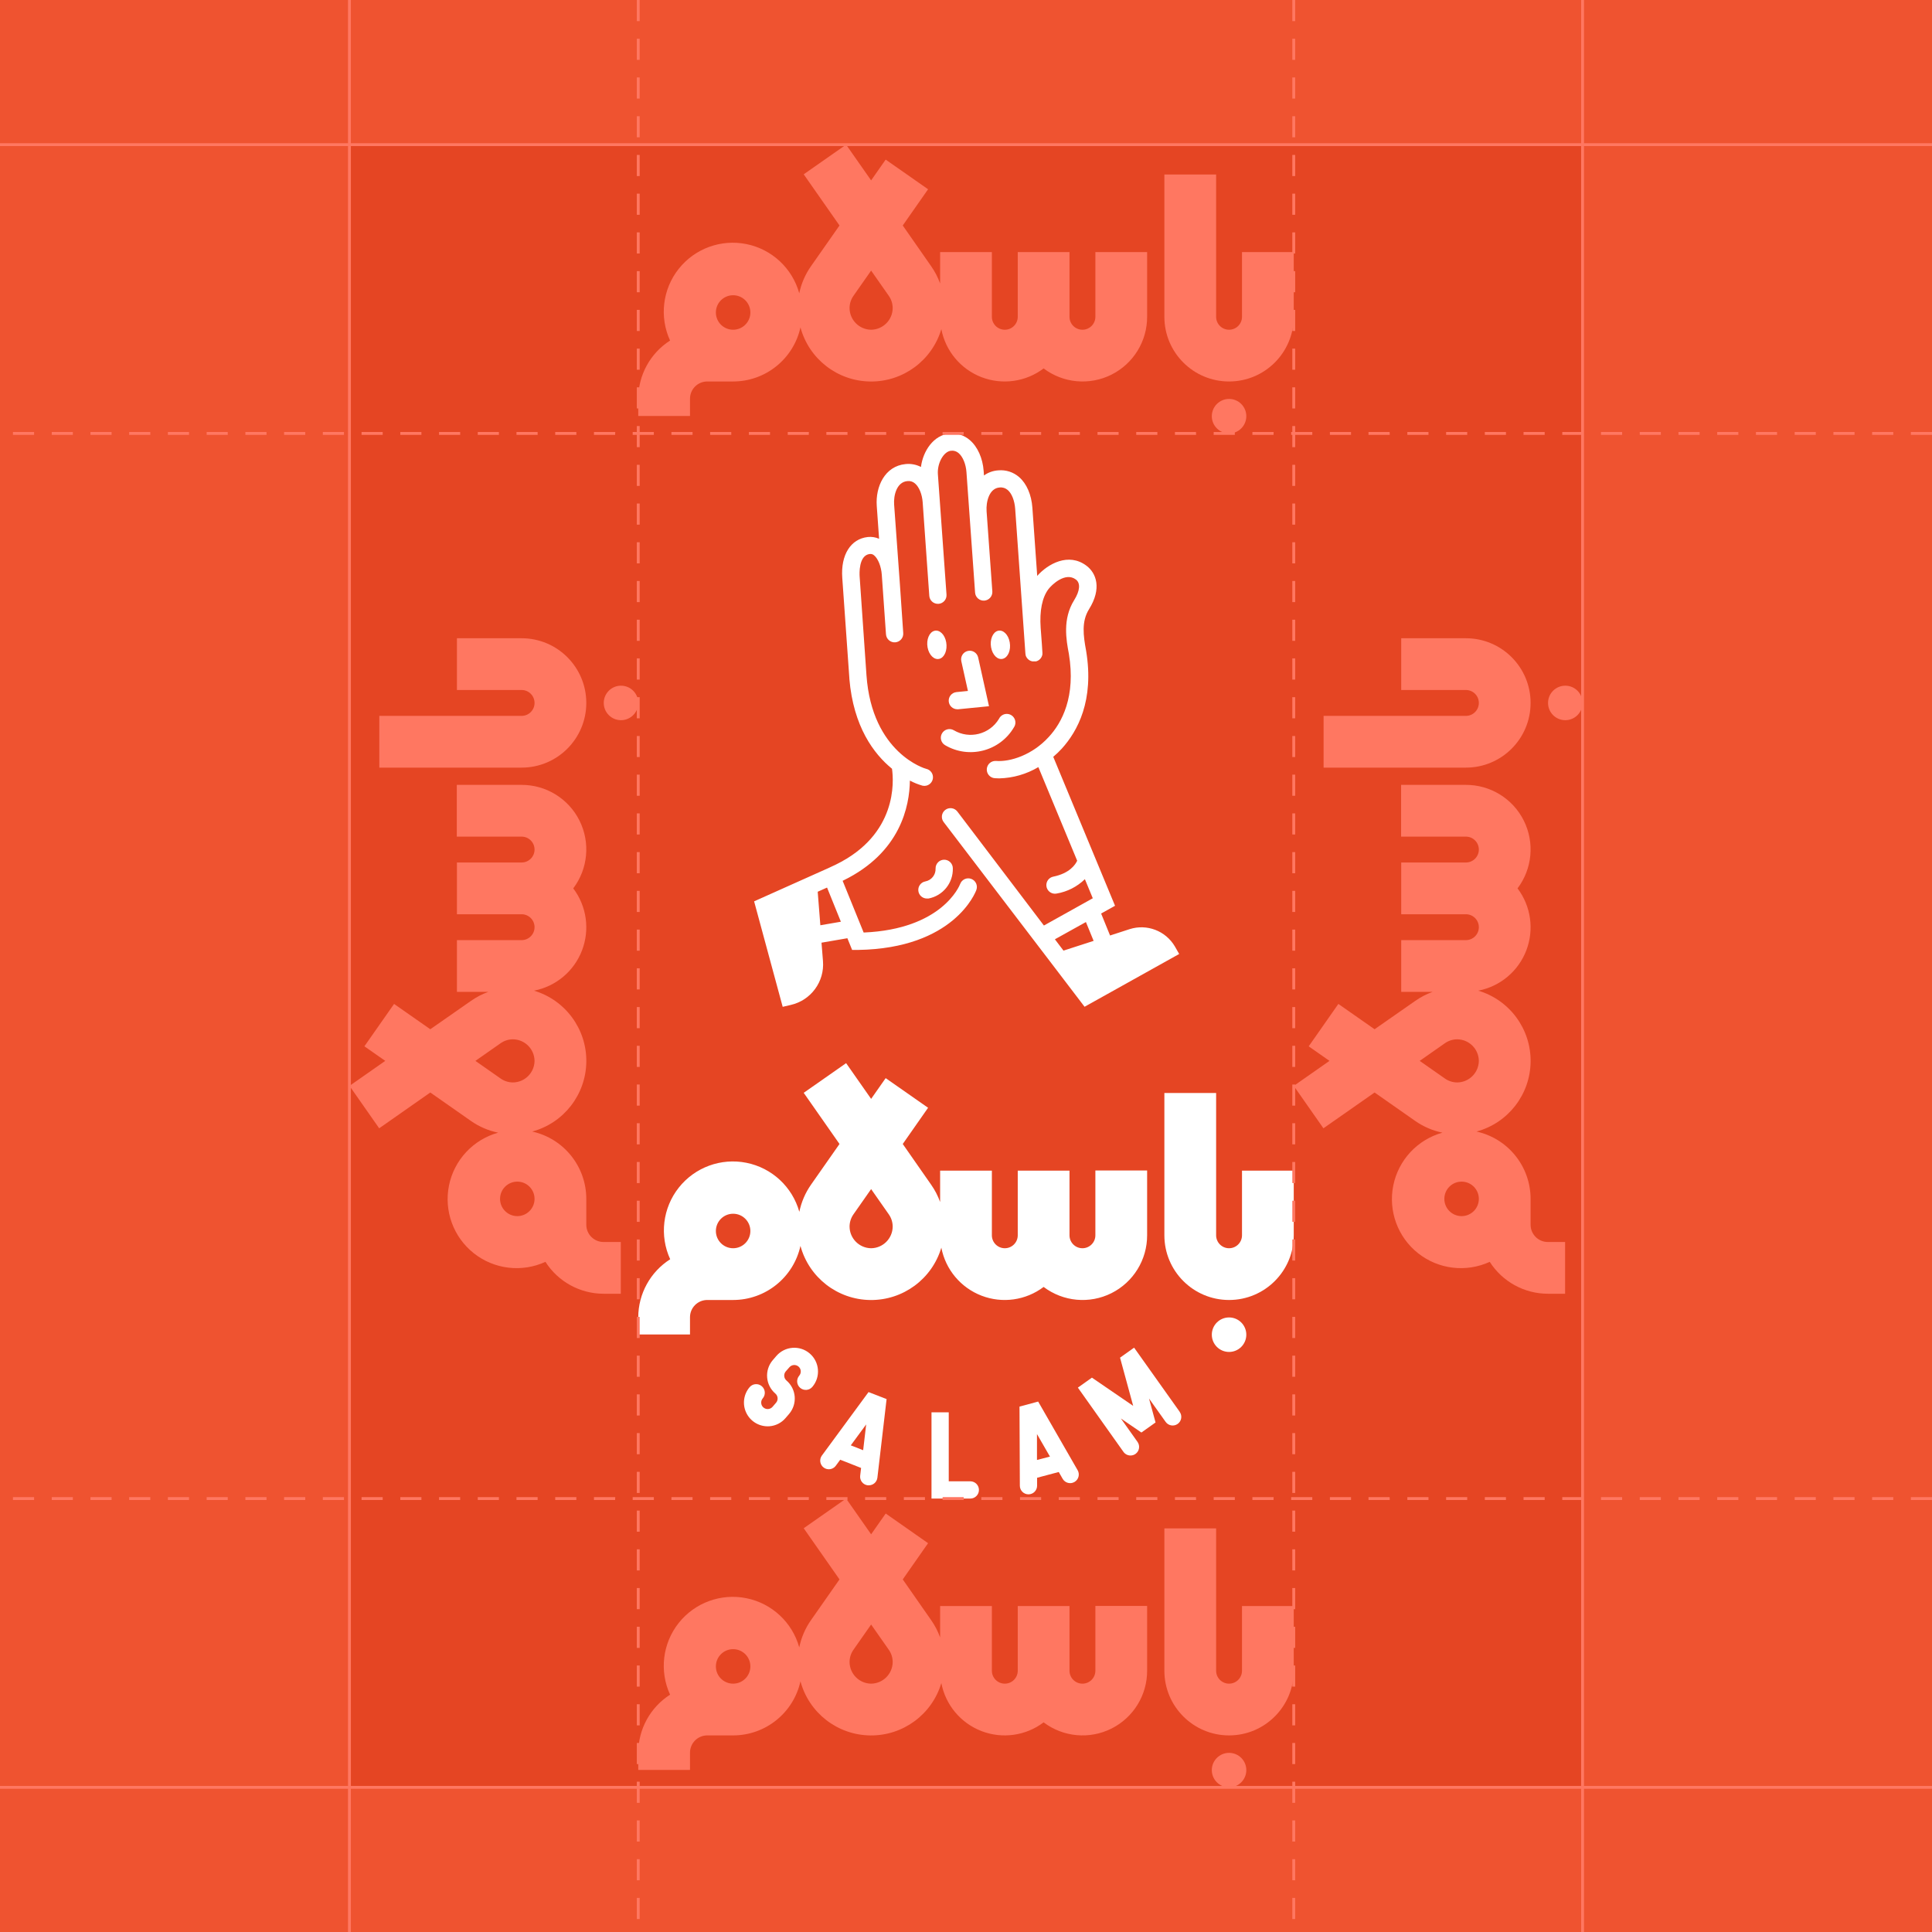
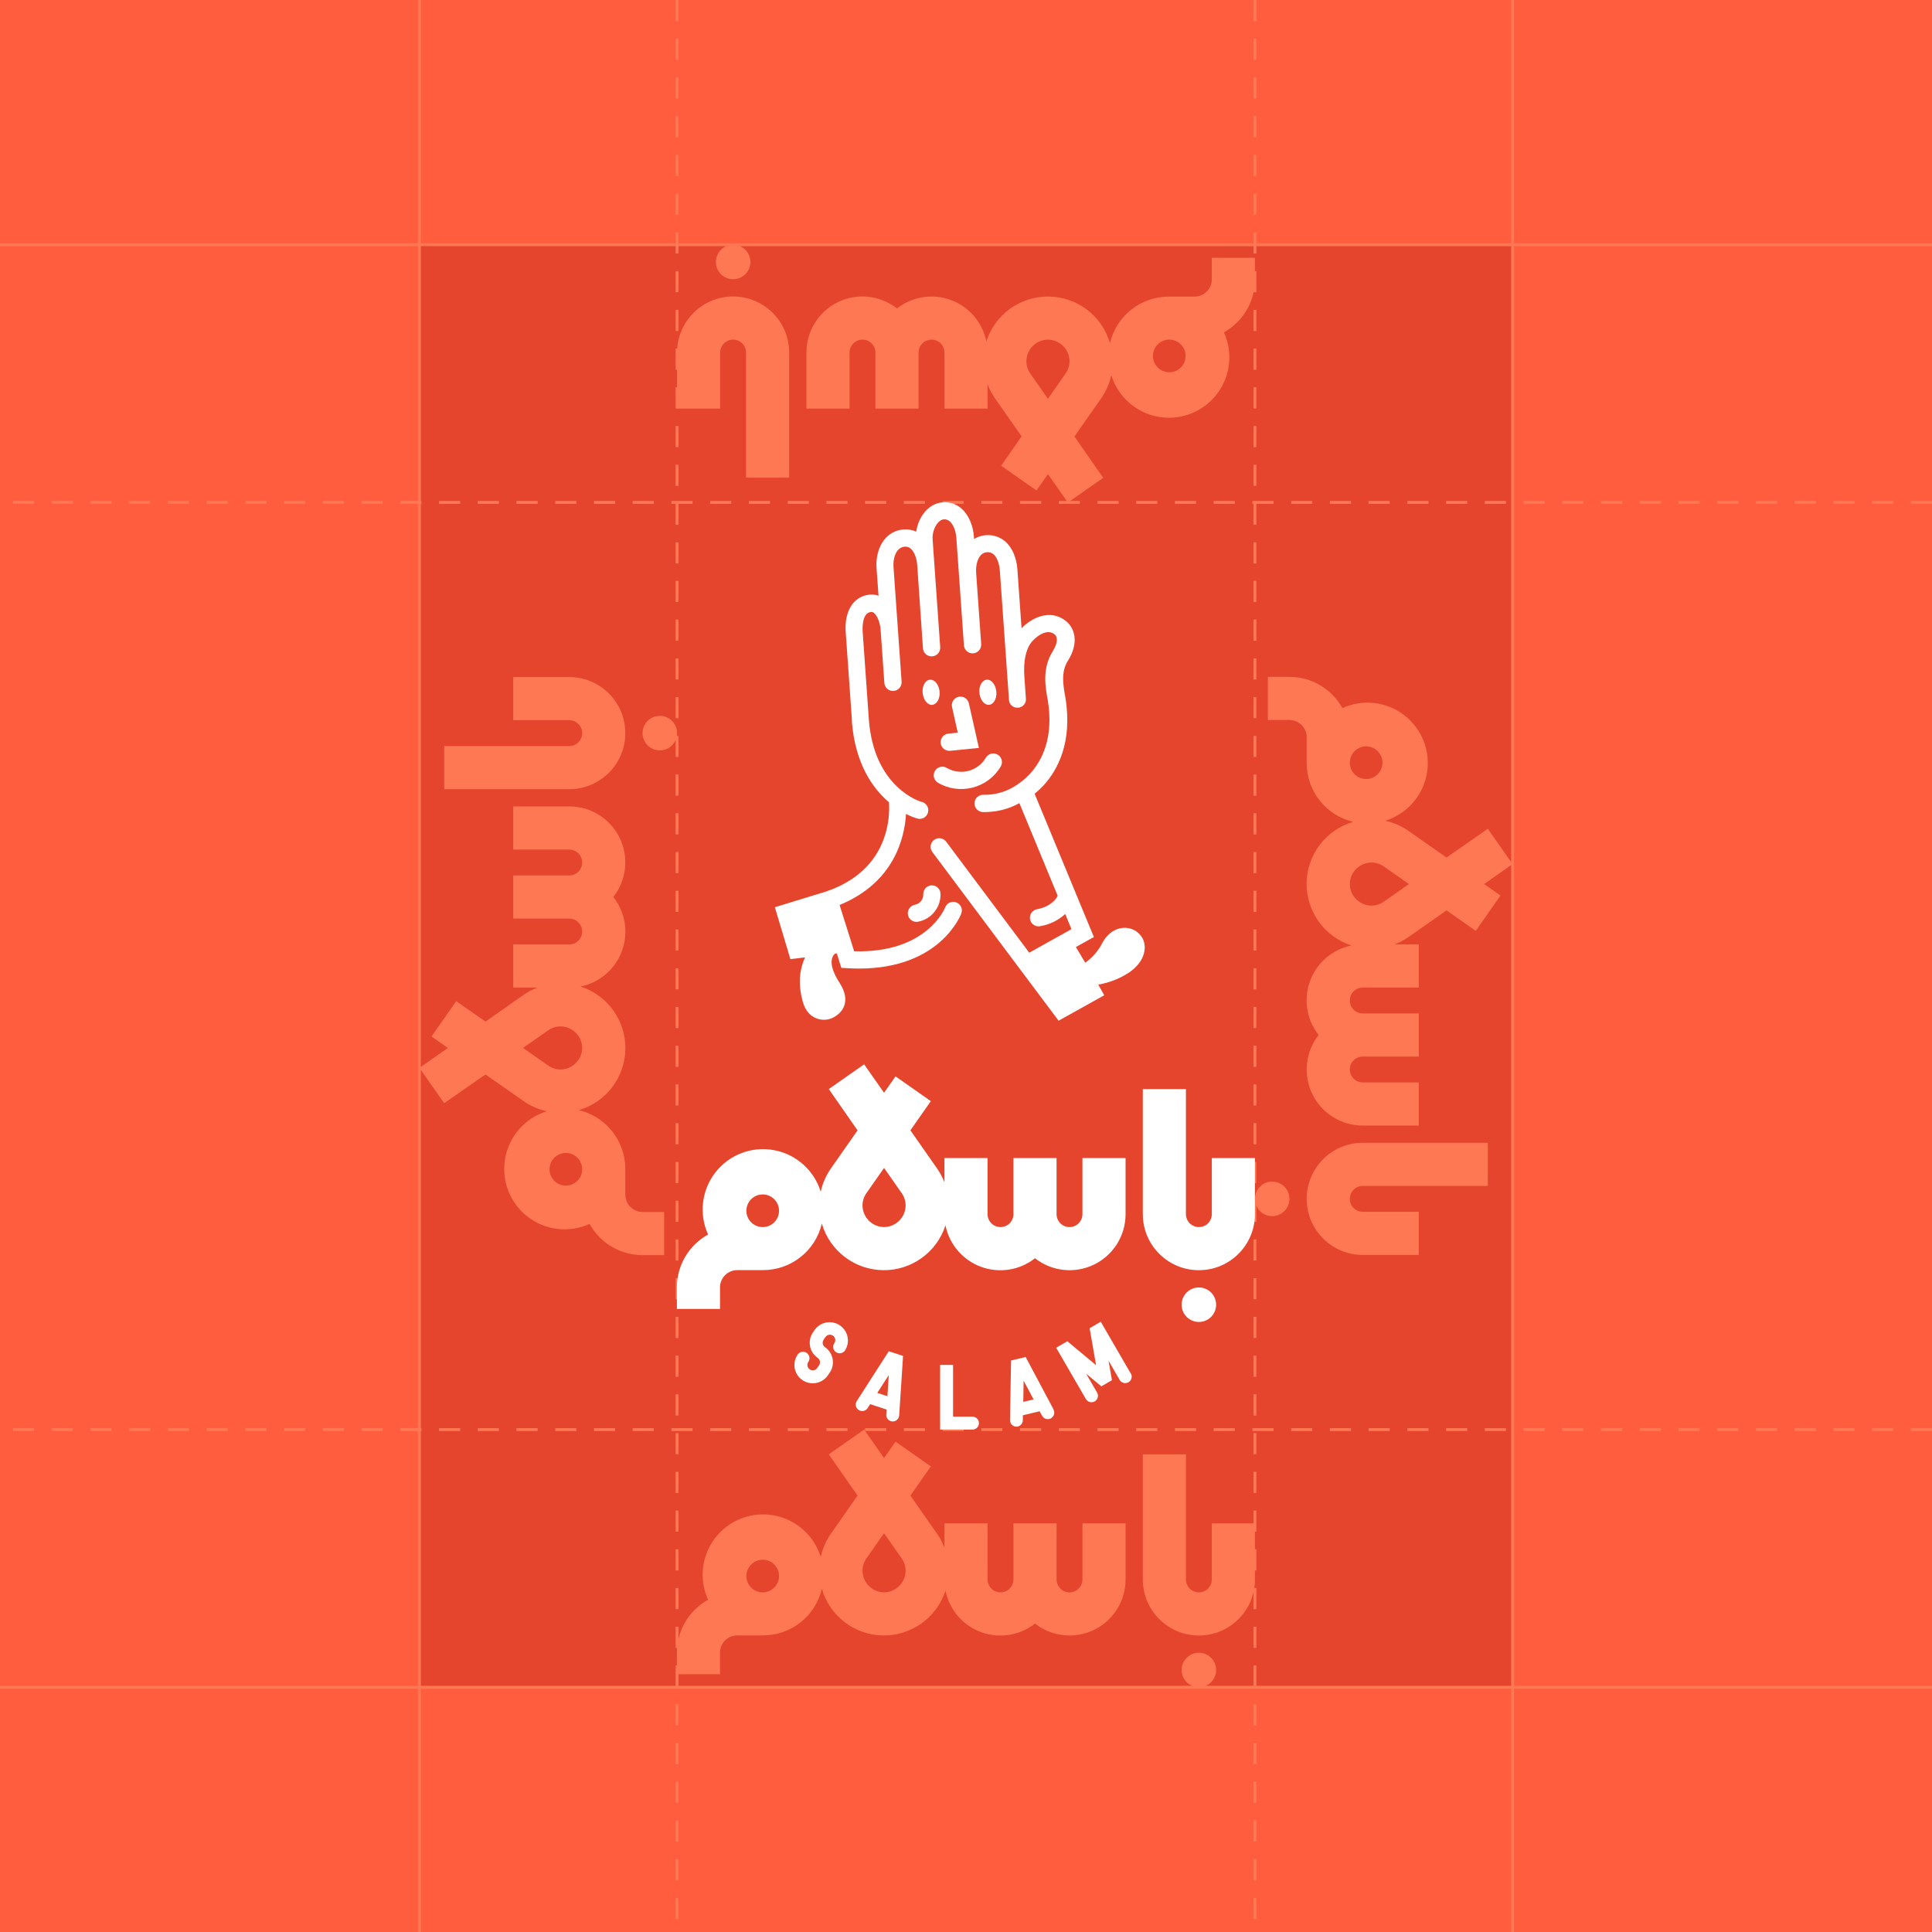
<svg xmlns="http://www.w3.org/2000/svg" viewBox="0 0 672 672">
  <defs>
-     <style>.cls-1{fill:#ef5330;}.cls-2{fill:#e54523;}.cls-3{fill:#fff;}.cls-4{fill:#ff7761;}</style>
+     <style>.cls-1{fill:#ff5d3e;}.cls-2{fill:#e6452d;}.cls-3{fill:#ff7854;}.cls-4{fill:#fff;}.cls-5{fill:none;}</style>
  </defs>
  <g id="Layer_3" data-name="Layer 3">
    <rect class="cls-1" width="672" height="672" />
  </g>
  <g id="Layer_1" data-name="Layer 1">
-     <rect class="cls-2" x="121.55" y="50.31" width="428.9" height="571.38" />
-     <path class="cls-3" d="M321.86,306.58a3,3,0,0,0,.53,5.95,3.31,3.31,0,0,0,.55,0,10.41,10.41,0,0,0,8.48-10.5,3,3,0,0,0-3.05-3,3,3,0,0,0-2.95,3.05A4.38,4.38,0,0,1,321.86,306.58Z" />
-     <path class="cls-3" d="M325,219.42c-1.79.49-2.85,3.06-2.37,5.74s2.32,4.47,4.11,4,2.85-3,2.38-5.73S326.8,218.94,325,219.42Z" />
-     <path class="cls-3" d="M330,244a3,3,0,0,0,3,2.7h.3L344,245.64l-3.77-16.95a3,3,0,1,0-5.86,1.3l2.3,10.34-4.07.41A3,3,0,0,0,330,244Z" />
-     <path class="cls-3" d="M327.66,255.08a3,3,0,0,0,1.06,4.11,17.49,17.49,0,0,0,23.95-6.2,3,3,0,1,0-5.18-3A11.5,11.5,0,0,1,331.76,254,3,3,0,0,0,327.66,255.08Z" />
-     <path class="cls-3" d="M408.64,329.18a13.49,13.49,0,0,0-15.72-6l-6.81,2.21L383,317.75l4.84-2.7-21.49-51.81a31.45,31.45,0,0,0,3-2.88c5.43-6,11.31-16.67,8.43-34-1-5.39-1.63-10.19,1-14.44,4.54-7.26,2.53-12.58-.87-15.14-6.26-4.72-13.46-.62-17.14,3.53l-1.68-23.71c-.32-4.51-2-8.4-4.63-10.67a9.69,9.69,0,0,0-7.21-2.33,9.57,9.57,0,0,0-5,1.78l-.11-1.56c-.31-4.43-2.12-8.46-4.83-10.76a9.37,9.37,0,0,0-7.07-2.24c-5.49.51-9.19,6-9.91,11.6a9.52,9.52,0,0,0-5.37-1c-7.19.69-10.48,7.84-10,14.55l.81,11.43a7.68,7.68,0,0,0-3.94-.61c-5.95.66-9.43,6.22-8.87,14.16l2.42,34.24h0l.05.68a1.38,1.38,0,0,0,0,.2c1.4,16.7,8.49,26.14,14.83,31.32.64,4.45,1.84,22.89-19.52,33.33l-2.77,1.3-4.14,1.85h0l-21.53,9.64,9.94,36.69,2.82-.66a14.44,14.44,0,0,0,11.19-15.29l-.51-6.36,9-1.55,1.65,4.07,2.05,0c33.34-.52,40.86-20,41.16-20.86a3,3,0,0,0-5.63-2.08c-.25.66-6.35,15.74-33.57,16.89l-7.31-18,.28-.13c19.86-9.71,23-25.86,23.11-34.72a23,23,0,0,0,4.39,1.77,2.88,2.88,0,0,0,.65.07,3,3,0,0,0,.64-5.93c-.19,0-18.86-5.35-20.78-32.57L299,200.47c-.05-.75-.4-7.34,3.54-7.78a1.91,1.91,0,0,1,1.52.5c1.38,1.16,2.45,3.86,2.65,6.73l1.46,20.71a3,3,0,1,0,6-.42L313,203.1h0L311,175.49c-.22-3.08.83-7.8,4.59-8.15a3.39,3.39,0,0,1,2.66.81c1.46,1.24,2.49,3.78,2.69,6.64a.07.07,0,0,1,0,.05l2.29,32.4a3,3,0,0,0,3,2.79h.21a3,3,0,0,0,2.78-3.21l-3-41.89c-.27-3.8,2-7.92,4.58-8.15a3.35,3.35,0,0,1,2.64.83c1.46,1.24,2.53,3.84,2.72,6.62l3,41.89a3,3,0,0,0,6-.42l-2-27.88v-.11c-.21-3,.83-7.88,4.53-8.15a3.67,3.67,0,0,1,2.84.89c1.41,1.22,2.37,3.67,2.58,6.56l3.55,50.29a1.35,1.35,0,0,0,.06.35,1.25,1.25,0,0,0,0,.19,3,3,0,0,0,1.32,1.8l.2.1a1.82,1.82,0,0,0,.61.24l.23.06c.1,0,.21,0,.31,0l.23,0h.21a2.34,2.34,0,0,0,.26,0l.3,0,.27-.1.28-.11.24-.14.25-.16c.08-.06.14-.13.21-.19s.15-.13.21-.2a1.63,1.63,0,0,0,.17-.22,2.2,2.2,0,0,0,.17-.25,2,2,0,0,0,.13-.25c0-.09.09-.18.12-.27s.05-.19.08-.29a2.3,2.3,0,0,0,.06-.28,1.67,1.67,0,0,0,0-.32c0-.08,0-.16,0-.24-.06-1.38-.29-4.41-.46-6.63l-.15-2c-.42-5.93.52-10.59,2.72-13.49,1.07-1.41,5.83-6.11,9.54-3.32,1.65,1.24,1.42,3.92-.61,7.17-4.11,6.58-2.74,13.89-1.84,18.66,2.47,14.92-2.42,24-7,28.93-5.74,6.28-13.34,8.7-18.32,8.34a3,3,0,1,0-.45,6q.75.06,1.53.06a28,28,0,0,0,13.63-3.92l13.5,32.56c-.58,1.28-2.55,4.37-8.32,5.54a3,3,0,0,0,.59,5.94,3,3,0,0,0,.59-.06,18.5,18.5,0,0,0,9.82-5l2.75,6.64-17,9.48L333,282.28a3,3,0,0,0-4.78,3.64l33.38,43.75h0l2.23,2.92h0l13.41,17.59,32.91-18.36Zm-123.3-7.35-.92-11.66,3.25-1.45,4.81,11.88Zm81.58,4.88,10.79-6,2.68,6.55-10.48,3.39Z" />
-     <path class="cls-3" d="M348.83,229.14c1.79-.48,2.86-3,2.38-5.73s-2.32-4.47-4.11-4-2.86,3.06-2.38,5.74S347,229.63,348.83,229.14Z" />
-     <path class="cls-3" d="M337.5,515.24H330v-24h-6v30h13.5a3,3,0,0,0,0-6Z" />
-     <path class="cls-3" d="M267,496.11a8.26,8.26,0,0,1-6.26-13.62,3,3,0,0,1,4.56,3.9,2.23,2.23,0,0,0-.53,1.64,2.2,2.2,0,0,0,.78,1.54,2.25,2.25,0,0,0,3.17-.25l1.22-1.42a2.26,2.26,0,0,0-.25-3.18,8.25,8.25,0,0,1-.9-11.63l1.22-1.42a8.25,8.25,0,0,1,11.63-.9,8.26,8.26,0,0,1,.91,11.63,3,3,0,0,1-4.56-3.9,2.26,2.26,0,0,0-.25-3.18,2.26,2.26,0,0,0-3.17.25L273.31,477a2.23,2.23,0,0,0-.53,1.64,2.2,2.2,0,0,0,.78,1.54,8.25,8.25,0,0,1,.9,11.63l-1.22,1.42a8.16,8.16,0,0,1-5.63,2.86Z" />
-     <path class="cls-3" d="M410.33,491.06l-15.86-22.31-4.89,3.48L394.15,489l-14.35-9.82-4.89,3.47L390.77,505a3,3,0,0,0,2.45,1.26,3,3,0,0,0,1.74-.55,3,3,0,0,0,.7-4.18l-5.78-8.14,7.13,4.88,4.92-3.5-2.27-8.33,5.78,8.13a3,3,0,1,0,4.89-3.48Z" />
-     <path class="cls-3" d="M374.82,511.36,361.1,487.5l-6.49,1.75.12,27.52a3,3,0,0,0,3,3h0a3,3,0,0,0,3-3V514l7.53-2,1.36,2.37a3,3,0,0,0,5.21-3Zm-14.13-3.55,0-9,4.51,7.83Z" />
-     <path class="cls-3" d="M302.1,484.2l-16.3,22.18a3,3,0,0,0,4.83,3.55l1.62-2.2,7.26,2.86-.32,2.71a3,3,0,0,0,2.64,3.33l.35,0a3,3,0,0,0,3-2.65l3.2-27.34Zm-1.87,20.22-4.3-1.69,5.35-7.28Z" />
-     <path class="cls-3" d="M432,407.17v22.5a4.5,4.5,0,1,1-9,0v-49.5H405v49.5a22.5,22.5,0,1,0,45,0v-22.5Z" />
-     <path class="cls-3" d="M381,429.67a4.5,4.5,0,1,1-9,0v-22.5H354v22.5a4.5,4.5,0,1,1-9,0v-22.5H327v10.92a25.43,25.43,0,0,0-3.11-6L314,397.91l8.81-12.6L308.06,375,303,382.22l-8.7-12.43-14.75,10.32L292,397.91l-9.9,14.14a25.43,25.43,0,0,0-4.07,9.46A24,24,0,1,0,233.11,438,24,24,0,0,0,222,458.17v6h18v-6a6,6,0,0,1,6-6h9a24,24,0,0,0,23.42-18.81,25.47,25.47,0,0,0,49,.61A22.45,22.45,0,0,0,363,447.63a22.46,22.46,0,0,0,36-18v-22.5H381Zm-126,4.5a6,6,0,1,1,6-6A6,6,0,0,1,255,434.17Zm48,0a7.59,7.59,0,0,1-7.5-7.5,7.46,7.46,0,0,1,1.36-4.3L303,413.6l6.14,8.77a7.46,7.46,0,0,1,1.36,4.3A7.59,7.59,0,0,1,303,434.17Z" />
-     <path class="cls-3" d="M427.5,458.24a6,6,0,1,0,6,6A6,6,0,0,0,427.5,458.24Z" />
-     <path class="cls-4" d="M432,558.62v22.5a4.5,4.5,0,0,1-9,0v-49.5H405v49.5a22.5,22.5,0,0,0,45,0v-22.5Z" />
-     <path class="cls-4" d="M381,581.12a4.5,4.5,0,0,1-9,0v-22.5H354v22.5a4.5,4.5,0,0,1-9,0v-22.5H327v10.92a25.43,25.43,0,0,0-3.11-6L314,549.36l8.81-12.6-14.74-10.32L303,533.67l-8.7-12.43-14.75,10.32L292,549.36l-9.9,14.14A25.43,25.43,0,0,0,278,573a24,24,0,1,0-44.93,16.45A24,24,0,0,0,222,609.62v6h18v-6a6,6,0,0,1,6-6h9a24,24,0,0,0,23.42-18.81,25.47,25.47,0,0,0,49,.61A22.45,22.45,0,0,0,363,599.08a22.46,22.46,0,0,0,36-18v-22.5H381Zm-126,4.5a6,6,0,1,1,6-6A6,6,0,0,1,255,585.62Zm48,0a7.59,7.59,0,0,1-7.5-7.5,7.46,7.46,0,0,1,1.36-4.3l6.14-8.77,6.14,8.77a7.46,7.46,0,0,1,1.36,4.3A7.59,7.59,0,0,1,303,585.62Z" />
-     <path class="cls-4" d="M427.5,609.69a6,6,0,1,0,6,6A6,6,0,0,0,427.5,609.69Z" />
-     <path class="cls-4" d="M432,87.69v22.5a4.5,4.5,0,1,1-9,0V60.69H405v49.5a22.5,22.5,0,1,0,45,0V87.69Z" />
-     <path class="cls-4" d="M381,110.19a4.5,4.5,0,0,1-9,0V87.69H354v22.5a4.5,4.5,0,0,1-9,0V87.69H327V98.61a25.43,25.43,0,0,0-3.11-6L314,78.43l8.81-12.6L308.06,55.51,303,62.74l-8.7-12.43L279.55,60.63,292,78.43l-9.9,14.14A25.43,25.43,0,0,0,278,102a24,24,0,1,0-44.93,16.45A24,24,0,0,0,222,138.69v6h18v-6a6,6,0,0,1,6-6h9a24,24,0,0,0,23.42-18.81,25.47,25.47,0,0,0,49,.61A22.45,22.45,0,0,0,363,128.15a22.46,22.46,0,0,0,36-18V87.69H381Zm-126,4.5a6,6,0,1,1,6-6A6,6,0,0,1,255,114.69Zm48,0a7.59,7.59,0,0,1-7.5-7.5,7.46,7.46,0,0,1,1.36-4.3L303,94.12l6.14,8.77a7.46,7.46,0,0,1,1.36,4.3A7.59,7.59,0,0,1,303,114.69Z" />
-     <path class="cls-4" d="M427.5,138.76a6,6,0,1,0,6,6A6,6,0,0,0,427.5,138.76Z" />
-     <path class="cls-4" d="M158.93,240h22.5a4.5,4.5,0,0,1,0,9h-49.5v18h49.5a22.5,22.5,0,0,0,0-45h-22.5Z" />
-     <path class="cls-4" d="M181.43,291a4.5,4.5,0,0,1,0,9h-22.5v18h22.5a4.5,4.5,0,0,1,0,9h-22.5v18h10.92a25.43,25.43,0,0,0-6,3.11L149.67,358l-12.6-8.81-10.32,14.74L134,369l-12.43,8.7,10.32,14.75L149.67,380l14.14,9.9a25.43,25.43,0,0,0,9.46,4.07,24,24,0,1,0,16.45,44.93A24,24,0,0,0,209.93,450h6V432h-6a6,6,0,0,1-6-6v-9h0a24,24,0,0,0-18.81-23.42,25.47,25.47,0,0,0,.61-49A22.45,22.45,0,0,0,199.39,309a22.46,22.46,0,0,0-18-36h-22.5v18Zm4.5,126a6,6,0,1,1-6-6A6,6,0,0,1,185.93,417Zm0-48a7.59,7.59,0,0,1-7.5,7.5,7.46,7.46,0,0,1-4.3-1.36L165.36,369l8.77-6.14a7.46,7.46,0,0,1,4.3-1.36A7.59,7.59,0,0,1,185.93,369Z" />
-     <path class="cls-4" d="M210,244.5a6,6,0,1,0,6-6A6,6,0,0,0,210,244.5Z" />
-     <path class="cls-4" d="M487.38,240h22.5a4.5,4.5,0,0,1,0,9h-49.5v18h49.5a22.5,22.5,0,0,0,0-45h-22.5Z" />
-     <path class="cls-4" d="M509.88,291a4.5,4.5,0,0,1,0,9h-22.5v18h22.5a4.5,4.5,0,0,1,0,9h-22.5v18H498.3a25.43,25.43,0,0,0-6,3.11L478.12,358l-12.6-8.81L455.2,363.94l7.23,5.06L450,377.7l10.32,14.75L478.12,380l14.14,9.9a25.43,25.43,0,0,0,9.46,4.07,24,24,0,1,0,16.45,44.93A24,24,0,0,0,538.38,450h6V432h-6a6,6,0,0,1-6-6v-9h0a24,24,0,0,0-18.81-23.42,25.47,25.47,0,0,0,.61-49A22.45,22.45,0,0,0,527.84,309a22.46,22.46,0,0,0-18-36h-22.5v18Zm4.5,126a6,6,0,1,1-6-6A6,6,0,0,1,514.38,417Zm0-48a7.59,7.59,0,0,1-7.5,7.5,7.46,7.46,0,0,1-4.3-1.36L493.81,369l8.77-6.14a7.46,7.46,0,0,1,4.3-1.36A7.59,7.59,0,0,1,514.38,369Z" />
-     <path class="cls-4" d="M538.45,244.5a6,6,0,1,0,6-6A6,6,0,0,0,538.45,244.5Z" />
-     <path class="cls-4" d="M222.5,667.49h-1v-7.35h1Zm0-13.48h-1v-7.34h1Zm0-13.47h-1v-7.35h1Zm0-13.47h-1v-7.35h1Zm0-13.47h-1v-7.35h1Zm0-13.47h-1v-7.35h1Zm0-13.48h-1V579.3h1Zm0-13.47h-1v-7.35h1Zm0-13.47h-1v-7.35h1Zm0-13.47h-1v-7.35h1Zm0-13.48h-1v-7.34h1Zm0-13.47h-1v-7.35h1Zm0-13.47h-1v-7.35h1Zm0-13.47h-1V485h1Zm0-13.47h-1v-7.35h1Zm0-13.48h-1v-7.35h1Zm0-13.47h-1v-7.35h1Zm0-13.47h-1v-7.35h1Zm0-13.47h-1v-7.35h1Zm0-13.48h-1v-7.34h1Zm0-13.47h-1v-7.35h1Zm0-13.47h-1v-7.35h1Zm0-13.47h-1v-7.35h1Zm0-13.47h-1v-7.35h1Zm0-13.48h-1V336.8h1Zm0-13.47h-1v-7.35h1Zm0-13.47h-1v-7.35h1Zm0-13.47h-1v-7.35h1Zm0-13.48h-1v-7.34h1Zm0-13.47h-1v-7.35h1Zm0-13.47h-1V256h1Zm0-13.47h-1V242.5h1Zm0-13.47h-1V229h1Zm0-13.48h-1v-7.35h1Zm0-13.47h-1v-7.35h1Zm0-13.47h-1v-7.35h1Zm0-13.47h-1v-7.35h1Zm0-13.48h-1v-7.34h1Zm0-13.47h-1v-7.35h1Zm0-13.47h-1v-7.35h1Zm0-13.47h-1v-7.35h1Zm0-13.47h-1v-7.35h1Zm0-13.48h-1V94.31h1Zm0-13.47h-1V80.83h1Zm0-13.47h-1V67.36h1Zm0-13.47h-1V53.89h1Zm0-13.48h-1V40.42h1Zm0-13.47h-1V26.94h1Zm0-13.47h-1V13.47h1Zm0-13.47h-1V0h1Z" />
-     <rect class="cls-4" x="121.05" width="1" height="672" />
-     <rect class="cls-4" x="549.95" width="1" height="672" />
-     <path class="cls-4" d="M450.5,667.49h-1v-7.35h1Zm0-13.48h-1v-7.34h1Zm0-13.47h-1v-7.35h1Zm0-13.47h-1v-7.35h1Zm0-13.47h-1v-7.35h1Zm0-13.47h-1v-7.35h1Zm0-13.48h-1V579.3h1Zm0-13.47h-1v-7.35h1Zm0-13.47h-1v-7.35h1Zm0-13.47h-1v-7.35h1Zm0-13.48h-1v-7.34h1Zm0-13.47h-1v-7.35h1Zm0-13.47h-1v-7.35h1Zm0-13.47h-1V485h1Zm0-13.47h-1v-7.35h1Zm0-13.48h-1v-7.35h1Zm0-13.47h-1v-7.35h1Zm0-13.47h-1v-7.35h1Zm0-13.47h-1v-7.35h1Zm0-13.48h-1v-7.34h1Zm0-13.47h-1v-7.35h1Zm0-13.47h-1v-7.35h1Zm0-13.47h-1v-7.35h1Zm0-13.47h-1v-7.35h1Zm0-13.48h-1V336.8h1Zm0-13.47h-1v-7.35h1Zm0-13.47h-1v-7.35h1Zm0-13.47h-1v-7.35h1Zm0-13.48h-1v-7.34h1Zm0-13.47h-1v-7.35h1Zm0-13.47h-1V256h1Zm0-13.47h-1V242.5h1Zm0-13.47h-1V229h1Zm0-13.48h-1v-7.35h1Zm0-13.47h-1v-7.35h1Zm0-13.47h-1v-7.35h1Zm0-13.47h-1v-7.35h1Zm0-13.48h-1v-7.34h1Zm0-13.47h-1v-7.35h1Zm0-13.47h-1v-7.35h1Zm0-13.47h-1v-7.35h1Zm0-13.47h-1v-7.35h1Zm0-13.48h-1V94.31h1Zm0-13.47h-1V80.83h1Zm0-13.47h-1V67.36h1Zm0-13.47h-1V53.89h1Zm0-13.48h-1V40.42h1Zm0-13.47h-1V26.94h1Zm0-13.47h-1V13.47h1Zm0-13.47h-1V0h1Z" />
-     <path class="cls-4" d="M672,521.74h-7.35v-1H672Zm-13.47,0h-7.35v-1h7.35Zm-13.47,0h-7.35v-1h7.35Zm-13.48,0h-7.34v-1h7.34Zm-13.47,0h-7.35v-1h7.35Zm-13.47,0h-7.35v-1h7.35Zm-13.47,0h-7.35v-1h7.35Zm-13.48,0h-7.34v-1h7.34Zm-13.47,0h-7.35v-1h7.35Zm-13.47,0H543.4v-1h7.35Zm-13.47,0h-7.35v-1h7.35Zm-13.47,0h-7.35v-1h7.35Zm-13.48,0H503v-1h7.34Zm-13.47,0h-7.35v-1h7.35Zm-13.47,0H476v-1h7.35Zm-13.47,0h-7.35v-1h7.35Zm-13.47,0H449.1v-1h7.35Zm-13.48,0h-7.35v-1H443Zm-13.47,0h-7.35v-1h7.35Zm-13.47,0h-7.35v-1H416Zm-13.47,0h-7.35v-1h7.35Zm-13.48,0h-7.34v-1h7.34Zm-13.47,0h-7.35v-1h7.35Zm-13.47,0h-7.35v-1h7.35Zm-13.47,0h-7.35v-1h7.35Zm-13.47,0h-7.35v-1h7.35Zm-13.48,0h-7.34v-1h7.34Zm-13.47,0H300.9v-1h7.35Zm-13.47,0h-7.35v-1h7.35Zm-13.47,0H274v-1h7.35Zm-13.48,0h-7.34v-1h7.34Zm-13.47,0H247v-1h7.35Zm-13.47,0h-7.35v-1h7.35Zm-13.47,0h-7.35v-1h7.35Zm-13.47,0H206.6v-1H214Zm-13.48,0h-7.35v-1h7.35Zm-13.47,0h-7.35v-1H187Zm-13.47,0h-7.35v-1h7.35Zm-13.47,0h-7.35v-1h7.35Zm-13.48,0h-7.34v-1h7.34Zm-13.47,0h-7.35v-1h7.35Zm-13.47,0h-7.35v-1h7.35Zm-13.47,0H98.82v-1h7.35Zm-13.47,0H85.35v-1H92.7Zm-13.48,0H71.88v-1h7.34Zm-13.47,0H58.4v-1h7.35Zm-13.47,0H44.93v-1h7.35Zm-13.47,0H31.46v-1h7.35Zm-13.48,0H18v-1h7.34Zm-13.47,0H4.51v-1h7.35Z" />
-     <rect class="cls-4" y="621.19" width="672" height="1" />
-     <rect class="cls-4" y="49.81" width="672" height="1" />
-     <path class="cls-4" d="M672,151.26h-7.35v-1H672Zm-13.47,0h-7.35v-1h7.35Zm-13.47,0h-7.35v-1h7.35Zm-13.48,0h-7.34v-1h7.34Zm-13.47,0h-7.35v-1h7.35Zm-13.47,0h-7.35v-1h7.35Zm-13.47,0h-7.35v-1h7.35Zm-13.48,0h-7.34v-1h7.34Zm-13.47,0h-7.35v-1h7.35Zm-13.47,0H543.4v-1h7.35Zm-13.47,0h-7.35v-1h7.35Zm-13.47,0h-7.35v-1h7.35Zm-13.48,0H503v-1h7.34Zm-13.47,0h-7.35v-1h7.35Zm-13.47,0H476v-1h7.35Zm-13.47,0h-7.35v-1h7.35Zm-13.47,0H449.1v-1h7.35Zm-13.48,0h-7.35v-1H443Zm-13.47,0h-7.35v-1h7.35Zm-13.47,0h-7.35v-1H416Zm-13.47,0h-7.35v-1h7.35Zm-13.48,0h-7.34v-1h7.34Zm-13.47,0h-7.35v-1h7.35Zm-13.47,0h-7.35v-1h7.35Zm-13.47,0h-7.35v-1h7.35Zm-13.47,0h-7.35v-1h7.35Zm-13.48,0h-7.34v-1h7.34Zm-13.47,0H300.9v-1h7.35Zm-13.47,0h-7.35v-1h7.35Zm-13.47,0H274v-1h7.35Zm-13.48,0h-7.34v-1h7.34Zm-13.47,0H247v-1h7.35Zm-13.47,0h-7.35v-1h7.35Zm-13.47,0h-7.35v-1h7.35Zm-13.47,0H206.6v-1H214Zm-13.48,0h-7.35v-1h7.35Zm-13.47,0h-7.35v-1H187Zm-13.47,0h-7.35v-1h7.35Zm-13.47,0h-7.35v-1h7.35Zm-13.48,0h-7.34v-1h7.34Zm-13.47,0h-7.35v-1h7.35Zm-13.47,0h-7.35v-1h7.35Zm-13.47,0H98.82v-1h7.35Zm-13.47,0H85.35v-1H92.7Zm-13.48,0H71.88v-1h7.34Zm-13.47,0H58.4v-1h7.35Zm-13.47,0H44.93v-1h7.35Zm-13.47,0H31.46v-1h7.35Zm-13.48,0H18v-1h7.34Zm-13.47,0H4.51v-1h7.35Z" />
+     <rect class="cls-2" x="145.88" y="85.13" width="380.24" height="501.74" />
+     <path class="cls-3" d="M236,667.49h-1v-7.35h1ZM236,654h-1v-7.34h1Zm0-13.47h-1v-7.35h1Zm0-13.47h-1v-7.35h1Zm0-13.47h-1v-7.35h1Zm0-13.47h-1v-7.35h1Zm0-13.48h-1V579.3h1Zm0-13.47h-1v-7.35h1Zm0-13.47h-1v-7.35h1Zm0-13.47h-1v-7.35h1Zm0-13.48h-1v-7.34h1Zm0-13.47h-1v-7.35h1Zm0-13.47h-1v-7.35h1Zm0-13.47h-1V485h1Zm0-13.47h-1v-7.35h1Zm0-13.48h-1v-7.35h1Zm0-13.47h-1v-7.35h1Zm0-13.47h-1v-7.35h1ZM236,425h-1v-7.35h1Zm0-13.48h-1v-7.34h1ZM236,398h-1v-7.35h1Zm0-13.47h-1v-7.35h1Zm0-13.47h-1v-7.35h1Zm0-13.47h-1v-7.35h1Zm0-13.48h-1V336.8h1Zm0-13.47h-1v-7.35h1Zm0-13.47h-1v-7.35h1Zm0-13.47h-1v-7.35h1Zm0-13.48h-1v-7.34h1Zm0-13.47h-1v-7.35h1Zm0-13.47h-1V256h1Zm0-13.47h-1V242.5h1Zm0-13.47h-1V229h1Zm0-13.48h-1v-7.35h1Zm0-13.47h-1v-7.35h1ZM236,196h-1v-7.35h1Zm0-13.47h-1v-7.35h1ZM236,169h-1v-7.34h1Zm0-13.47h-1v-7.35h1Zm0-13.47h-1v-7.35h1Zm0-13.47h-1v-7.35h1Zm0-13.47h-1v-7.35h1Zm0-13.48h-1V94.31h1Zm0-13.47h-1V80.83h1Zm0-13.47h-1V67.36h1Zm0-13.47h-1V53.89h1Zm0-13.48h-1V40.42h1Zm0-13.47h-1V26.94h1Zm0-13.47h-1V13.47h1Zm0-13.47h-1V0h1Z" />
+     <rect class="cls-3" x="145.38" width="1" height="672" />
+     <rect class="cls-3" x="525.62" width="1" height="672" />
+     <path class="cls-3" d="M437,667.49h-1v-7.35h1ZM437,654h-1v-7.34h1Zm0-13.47h-1v-7.35h1Zm0-13.47h-1v-7.35h1Zm0-13.47h-1v-7.35h1Zm0-13.47h-1v-7.35h1Zm0-13.48h-1V579.3h1Zm0-13.47h-1v-7.35h1Zm0-13.47h-1v-7.35h1Zm0-13.47h-1v-7.35h1Zm0-13.48h-1v-7.34h1Zm0-13.47h-1v-7.35h1Zm0-13.47h-1v-7.35h1Zm0-13.47h-1V485h1Zm0-13.47h-1v-7.35h1Zm0-13.48h-1v-7.35h1Zm0-13.47h-1v-7.35h1Zm0-13.47h-1v-7.35h1ZM437,425h-1v-7.35h1Zm0-13.48h-1v-7.34h1ZM437,398h-1v-7.35h1Zm0-13.47h-1v-7.35h1Zm0-13.47h-1v-7.35h1Zm0-13.47h-1v-7.35h1Zm0-13.48h-1V336.8h1Zm0-13.47h-1v-7.35h1Zm0-13.47h-1v-7.35h1Zm0-13.47h-1v-7.35h1Zm0-13.48h-1v-7.34h1Zm0-13.47h-1v-7.35h1Zm0-13.47h-1V256h1Zm0-13.47h-1V242.5h1Zm0-13.47h-1V229h1Zm0-13.48h-1v-7.35h1Zm0-13.47h-1v-7.35h1ZM437,196h-1v-7.35h1Zm0-13.47h-1v-7.35h1ZM437,169h-1v-7.34h1Zm0-13.47h-1v-7.35h1Zm0-13.47h-1v-7.35h1Zm0-13.47h-1v-7.35h1Zm0-13.47h-1v-7.35h1Zm0-13.48h-1V94.31h1Zm0-13.47h-1V80.83h1Zm0-13.47h-1V67.36h1Zm0-13.47h-1V53.89h1Zm0-13.48h-1V40.42h1Zm0-13.47h-1V26.94h1Zm0-13.47h-1V13.47h1Zm0-13.47h-1V0h1Z" />
+     <path class="cls-3" d="M672,497.75h-7.35v-1H672Zm-13.47,0h-7.35v-1h7.35Zm-13.47,0h-7.35v-1h7.35Zm-13.48,0h-7.34v-1h7.34Zm-13.47,0h-7.35v-1h7.35Zm-13.47,0h-7.35v-1h7.35Zm-13.47,0h-7.35v-1h7.35Zm-13.48,0h-7.34v-1h7.34Zm-13.47,0h-7.35v-1h7.35Zm-13.47,0H543.4v-1h7.35Zm-13.47,0h-7.35v-1h7.35Zm-13.47,0h-7.35v-1h7.35Zm-13.48,0H503v-1h7.34Zm-13.47,0h-7.35v-1h7.35Zm-13.47,0H476v-1h7.35Zm-13.47,0h-7.35v-1h7.35Zm-13.47,0H449.1v-1h7.35Zm-13.48,0h-7.35v-1H443Zm-13.47,0h-7.35v-1h7.35Zm-13.47,0h-7.35v-1H416Zm-13.47,0h-7.35v-1h7.35Zm-13.48,0h-7.34v-1h7.34Zm-13.47,0h-7.35v-1h7.35Zm-13.47,0h-7.35v-1h7.35Zm-13.47,0h-7.35v-1h7.35Zm-13.47,0h-7.35v-1h7.35Zm-13.48,0h-7.34v-1h7.34Zm-13.47,0H300.9v-1h7.35Zm-13.47,0h-7.35v-1h7.35Zm-13.47,0H274v-1h7.35Zm-13.48,0h-7.34v-1h7.34Zm-13.47,0H247v-1h7.35Zm-13.47,0h-7.35v-1h7.35Zm-13.47,0h-7.35v-1h7.35Zm-13.47,0H206.6v-1H214Zm-13.48,0h-7.35v-1h7.35Zm-13.47,0h-7.35v-1H187Zm-13.47,0h-7.35v-1h7.35Zm-13.47,0h-7.35v-1h7.35Zm-13.48,0h-7.34v-1h7.34Zm-13.47,0h-7.35v-1h7.35Zm-13.47,0h-7.35v-1h7.35Zm-13.47,0H98.82v-1h7.35Zm-13.47,0H85.35v-1H92.7Zm-13.48,0H71.88v-1h7.34Zm-13.47,0H58.4v-1h7.35Zm-13.47,0H44.93v-1h7.35Zm-13.47,0H31.46v-1h7.35Zm-13.48,0H18v-1h7.34Zm-13.47,0H4.51v-1h7.35Z" />
+     <rect class="cls-3" y="586.37" width="672" height="1" />
+     <rect class="cls-3" y="84.63" width="672" height="1" />
+     <path class="cls-3" d="M672,175.25h-7.35v-1H672Zm-13.47,0h-7.35v-1h7.35Zm-13.47,0h-7.35v-1h7.35Zm-13.48,0h-7.34v-1h7.34Zm-13.47,0h-7.35v-1h7.35Zm-13.47,0h-7.35v-1h7.35Zm-13.47,0h-7.35v-1h7.35Zm-13.48,0h-7.34v-1h7.34Zm-13.47,0h-7.35v-1h7.35Zm-13.47,0H543.4v-1h7.35Zm-13.47,0h-7.35v-1h7.35Zm-13.47,0h-7.35v-1h7.35Zm-13.48,0H503v-1h7.34Zm-13.47,0h-7.35v-1h7.35Zm-13.47,0H476v-1h7.35Zm-13.47,0h-7.35v-1h7.35Zm-13.47,0H449.1v-1h7.35Zm-13.48,0h-7.35v-1H443Zm-13.47,0h-7.35v-1h7.35Zm-13.47,0h-7.35v-1H416Zm-13.47,0h-7.35v-1h7.35Zm-13.48,0h-7.34v-1h7.34Zm-13.47,0h-7.35v-1h7.35Zm-13.47,0h-7.35v-1h7.35Zm-13.47,0h-7.35v-1h7.35Zm-13.47,0h-7.35v-1h7.35Zm-13.48,0h-7.34v-1h7.34Zm-13.47,0H300.9v-1h7.35Zm-13.47,0h-7.35v-1h7.35Zm-13.47,0H274v-1h7.35Zm-13.48,0h-7.34v-1h7.34Zm-13.47,0H247v-1h7.35Zm-13.47,0h-7.35v-1h7.35Zm-13.47,0h-7.35v-1h7.35Zm-13.47,0H206.6v-1H214Zm-13.48,0h-7.35v-1h7.35Zm-13.47,0h-7.35v-1H187Zm-13.47,0h-7.35v-1h7.35Zm-13.47,0h-7.35v-1h7.35Zm-13.48,0h-7.34v-1h7.34Zm-13.47,0h-7.35v-1h7.35Zm-13.47,0h-7.35v-1h7.35Zm-13.47,0H98.82v-1h7.35Zm-13.47,0H85.35v-1H92.7Zm-13.48,0H71.88v-1h7.34Zm-13.47,0H58.4v-1h7.35Zm-13.47,0H44.93v-1h7.35Zm-13.47,0H31.46v-1h7.35Zm-13.48,0H18v-1h7.34Zm-13.47,0H4.51v-1h7.35Z" />
+     <path class="cls-4" d="M397.35,326.25c-2.79-4.83-10.21-5.1-13.87,1.61a18.82,18.82,0,0,1-6,7l-3.26-5.45,6.26-3.49-20.61-49.83a29.62,29.62,0,0,0,3.07-2.86c4.91-5.37,10.21-15,7.62-30.69-.89-4.75-1.44-9,.87-12.68,4.18-6.68,2.15-11.7-.85-14-5.5-4.14-11.76-.94-15.26,2.66l-1.44-20.45c-.29-4.12-1.84-7.68-4.25-9.76a9.3,9.3,0,0,0-10.82-.83l-.06-.84c-.28-4-1.94-7.73-4.42-9.84a8.7,8.7,0,0,0-6.56-2.07c-5,.46-8.33,5.18-9.1,10.19a8.73,8.73,0,0,0-4.55-.75c-6.64.63-9.67,7.19-9.24,13.34l.69,9.7a7.09,7.09,0,0,0-3.21-.37c-5.5.61-8.72,5.71-8.2,13l2.16,30.61h0l0,.61a1.13,1.13,0,0,0,0,.18c1.23,14.61,7.3,23.07,12.9,27.81a31.92,31.92,0,0,1-1.25,11c-2.61,8.8-8.74,15.24-18.11,19.1l-2.51.94-17.83,5.47,5.4,18.06,5.1-.62c-1.55,3.32-2.77,8.52-.75,15.56,1.79,6.25,7.27,7,10.34,5.47,4.06-2,6.24-6.24,2.44-12.13-4.06-6.31-2.84-9.07-1.66-10.18l.68-.08,1.56,5,2.06.12c1.43.09,2.8.13,4.14.13,28,0,35.23-18.34,35.54-19.15a3,3,0,1,0-5.62-2.11c-.06.16-6.33,16-31.65,15.24l-2.44-7.75-2.63-8.34h0c18.92-7.79,22.6-23.19,23.11-31.68a21.27,21.27,0,0,0,4.1,1.66,2.88,2.88,0,0,0,.65.07,3,3,0,0,0,.64-5.93c-.17,0-16.63-4.72-18.33-28.82l-2.16-30.61c0-.64-.34-6.25,2.89-6.61a1.34,1.34,0,0,1,1.11.38c1.16,1,2.08,3.34,2.26,5.79l1.3,18.51a3,3,0,0,0,6-.42l-1.08-15.3h0l-1.74-24.67c-.19-2.63.68-6.65,3.81-7a2.73,2.73,0,0,1,2.14.65c1.23,1,2.13,3.28,2.3,5.71,0,0,0,0,0,0l2,29a3,3,0,0,0,3,2.79h.22a3,3,0,0,0,2.78-3.21l-2.64-37.44c-.23-3.25,1.69-6.75,3.8-7a2.69,2.69,0,0,1,2.12.67c1.25,1.06,2.16,3.29,2.33,5.7l2.64,37.44a3,3,0,0,0,6-.42l-1.76-24.92v-.1c-.18-2.56.68-6.72,3.75-6.94a3,3,0,0,1,2.31.71c1.18,1,2,3.19,2.19,5.65l2.64,37.33h0v.05l.54,7.57a1.88,1.88,0,0,0,.05.33,1.55,1.55,0,0,0,0,.21,2.64,2.64,0,0,0,.17.47s0,0,0,.06a3,3,0,0,0,2.21,1.67l.15,0c.11,0,.23,0,.35,0h.21a2.34,2.34,0,0,0,.26,0l.3-.05.27-.1.28-.11c.08,0,.16-.1.24-.15a2.07,2.07,0,0,0,.25-.15c.08-.06.14-.13.21-.19a2.08,2.08,0,0,0,.21-.21,1.12,1.12,0,0,0,.17-.21,2.2,2.2,0,0,0,.17-.25,2,2,0,0,0,.13-.25c0-.09.09-.18.12-.27s.05-.19.08-.29a2.3,2.3,0,0,0,.06-.28,1.67,1.67,0,0,0,0-.32,1.94,1.94,0,0,0,0-.24c-.06-1.24-.26-4-.42-6l-.12-1.72v0c-.36-5.22.46-9.32,2.37-11.85.92-1.21,5-5.24,8.09-2.9,1.33,1,1.09,3.24-.62,6-3.75,6-2.51,12.6-1.7,16.91,2.19,13.21-2.13,21.21-6.14,25.6a23.52,23.52,0,0,1-3.72,3.28,2.85,2.85,0,0,0-.59.42,19.85,19.85,0,0,1-11.81,3.65,3,3,0,1,0-.45,6c.46,0,.92,0,1.39,0a25,25,0,0,0,11.45-3.09l13.32,32.22c-.54,1.14-2.28,3.69-7.16,4.67a3,3,0,1,0,1.18,5.88,17,17,0,0,0,8.6-4.21l2.17,5.24-1.74,1h0l-7.93,4.42-5,2.8-28.91-38.63a3,3,0,0,0-4.81,3.6l28.43,38h0l15.49,20.68,15.87-8.85L382,342.46a27.81,27.81,0,0,0,10.67-4.16C398.79,334.15,398.85,328.85,397.35,326.25Z" />
+     <path class="cls-4" d="M321.14,311a3.59,3.59,0,0,1-2.92,3.7,3,3,0,0,0,.53,5.95,2.56,2.56,0,0,0,.55-.05,9.61,9.61,0,0,0,7.84-9.7,3,3,0,0,0-3.05-2.95A3,3,0,0,0,321.14,311Z" />
+     <path class="cls-4" d="M323.1,236.48c-1.59.42-2.53,2.7-2.11,5.08s2.05,4,3.64,3.53,2.53-2.71,2.11-5.08S324.68,236.05,323.1,236.48Z" />
+     <path class="cls-4" d="M344.38,245.09c1.58-.43,2.53-2.71,2.1-5.08s-2.05-4-3.64-3.53-2.53,2.7-2.1,5.08S342.79,245.52,344.38,245.09Z" />
+     <path class="cls-4" d="M327.19,258.45a3,3,0,0,0,3,2.7h.3l10-1L337,244.65a3,3,0,0,0-5.86,1.3l2,8.89-3.28.33A3,3,0,0,0,327.19,258.45Z" />
+     <path class="cls-4" d="M325.19,268.15a3,3,0,0,0,1.06,4.11,16,16,0,0,0,21.84-5.66,3,3,0,0,0-5.18-3.05,9.94,9.94,0,0,1-13.62,3.53A3,3,0,0,0,325.19,268.15Z" />
+     <path class="cls-4" d="M366.48,490.28,356.75,472l-5.08,1.22-.36,20.72a2.25,2.25,0,0,0,2.21,2.29h0a2.26,2.26,0,0,0,2.25-2.21l0-1.74,5.85-1.41.82,1.54a2.25,2.25,0,0,0,4-2.11Zm-10.56-2.67.12-7.37,3.47,6.51Z" />
+     <path class="cls-4" d="M393.21,477.58l-10.34-17.85L379,462l2.25,12.86-10-8.34-3.89,2.26,10.34,17.84a2.25,2.25,0,0,0,1.95,1.12,2.33,2.33,0,0,0,1.13-.3,2.25,2.25,0,0,0,.81-3.08l-3.8-6.55,5.29,4.39,3.68-2.13-1.18-6.78,3.8,6.56a2.25,2.25,0,1,0,3.89-2.25Z" />
+     <path class="cls-4" d="M338.25,492.75H331.5v-18H327v22.5h11.25a2.25,2.25,0,0,0,0-4.5Z" />
+     <path class="cls-4" d="M309.14,470l-11.2,17.44a2.25,2.25,0,0,0,3.78,2.43l.95-1.47,5.71,1.88-.11,1.74a2.26,2.26,0,0,0,2.1,2.4h.15a2.25,2.25,0,0,0,2.24-2.1l1.35-20.68Zm-4,14.49,4-6.2-.47,7.35Z" />
+     <path class="cls-4" d="M282.69,481.15a6.37,6.37,0,0,1-5.24-10,2.25,2.25,0,0,1,3.71,2.55,1.87,1.87,0,1,0,3.08,2.13l.64-.93a1.87,1.87,0,0,0-.48-2.6,6.38,6.38,0,0,1-1.63-8.87l.64-.93a6.38,6.38,0,0,1,10.5,7.24,2.25,2.25,0,1,1-3.71-2.55,1.87,1.87,0,0,0,.3-1.41,1.82,1.82,0,0,0-.78-1.2,1.79,1.79,0,0,0-1.4-.3,1.82,1.82,0,0,0-1.2.78l-.64.92a1.86,1.86,0,0,0-.3,1.41,1.82,1.82,0,0,0,.78,1.2,6.39,6.39,0,0,1,1.63,8.87l-.64.92A6.36,6.36,0,0,1,282.69,481.15Z" />
+     <rect class="cls-5" x="235.5" y="354.81" width="201" height="120" />
+     <circle class="cls-4" cx="417" cy="453.81" r="6" />
+     <path class="cls-4" d="M421.5,402.81v19.5a4.5,4.5,0,0,1-9,0v-43.5h-15v43.5a19.5,19.5,0,0,0,39,0v-19.5Z" />
+     <path class="cls-4" d="M376.5,422.31a4.5,4.5,0,0,1-9,0v-19.5h-15v19.5a4.5,4.5,0,0,1-9,0v-19.5h-15v8.44a22.27,22.27,0,0,0-2.57-4.84h0l-9.27-13.25L323.77,383l-12.28-8.6-4,5.69-6.93-9.89-12.28,8.61,10,14.36-9.27,13.25h0a22.42,22.42,0,0,0-3.54,8.09,21,21,0,1,0-39.18,14.89,21,21,0,0,0-10.85,18.38v7.5h15v-7.5a6,6,0,0,1,6-6h8.16c.28,0,.56,0,.84,0a21,21,0,0,0,20.42-16.18,22.49,22.49,0,0,0,43,.61A19.47,19.47,0,0,0,360,437.65a19.47,19.47,0,0,0,31.5-15.34v-19.5h-15Zm-111,4.5v0h-.42a5.68,5.68,0,1,1,.42,0Zm42,0a7.59,7.59,0,0,1-7.5-7.5,7.44,7.44,0,0,1,1.36-4.3l6.14-8.77,6.14,8.77a7.44,7.44,0,0,1,1.36,4.3A7.59,7.59,0,0,1,307.5,426.81Z" />
+     <circle class="cls-3" cx="255" cy="91.13" r="6" />
+     <path class="cls-3" d="M250.5,142.13v-19.5a4.5,4.5,0,0,1,9,0v43.5h15v-43.5a19.5,19.5,0,0,0-39,0v19.5Z" />
+     <path class="cls-3" d="M295.5,122.63a4.5,4.5,0,0,1,9,0v19.5h15v-19.5a4.5,4.5,0,0,1,9,0v19.5h15v-8.44a22.57,22.57,0,0,0,2.57,4.85h0l9.27,13.24L348.23,162l12.28,8.6,4-5.69,6.93,9.89,12.28-8.6-10-14.37,9.27-13.24h0a22.54,22.54,0,0,0,3.54-8.1,21,21,0,1,0,39.18-14.89A21,21,0,0,0,436.5,97.17v-7.5h-15v7.5a6,6,0,0,1-6,6h-8.16c-.28,0-.56,0-.84,0a21,21,0,0,0-20.42,16.18,22.49,22.49,0,0,0-43-.61A19.47,19.47,0,0,0,312,107.29a19.47,19.47,0,0,0-31.5,15.34v19.5h15Zm111-4.5v0h.42a5.68,5.68,0,1,1-.42,0Zm-42,0a7.6,7.6,0,0,1,7.5,7.5,7.44,7.44,0,0,1-1.36,4.3l-6.14,8.78-6.14-8.78a7.44,7.44,0,0,1-1.36-4.3A7.6,7.6,0,0,1,364.5,118.13Z" />
+     <circle class="cls-3" cx="417" cy="580.87" r="6" />
+     <path class="cls-3" d="M421.5,529.87v19.5a4.5,4.5,0,0,1-9,0v-43.5h-15v43.5a19.5,19.5,0,0,0,39,0v-19.5Z" />
+     <path class="cls-3" d="M376.5,549.37a4.5,4.5,0,0,1-9,0v-19.5h-15v19.5a4.5,4.5,0,0,1-9,0v-19.5h-15v8.44a22.57,22.57,0,0,0-2.57-4.85h0l-9.27-13.24,7.11-10.17-12.28-8.6-4,5.69-6.93-9.89-12.28,8.6,10,14.37-9.27,13.24h0a22.54,22.54,0,0,0-3.54,8.1,21,21,0,1,0-39.18,14.89,21,21,0,0,0-10.85,18.38v7.5h15v-7.5a6,6,0,0,1,6-6h8.16c.28,0,.56,0,.84,0a21,21,0,0,0,20.42-16.18,22.49,22.49,0,0,0,43,.61A19.47,19.47,0,0,0,360,564.71a19.47,19.47,0,0,0,31.5-15.34v-19.5h-15Zm-111,4.5v0h-.42a5.68,5.68,0,1,1,.42,0Zm42,0a7.6,7.6,0,0,1-7.5-7.5,7.44,7.44,0,0,1,1.36-4.3l6.14-8.78,6.14,8.78a7.44,7.44,0,0,1,1.36,4.3A7.6,7.6,0,0,1,307.5,553.87Z" />
+     <circle class="cls-3" cx="442.5" cy="417" r="6" />
+     <path class="cls-3" d="M493.5,421.5H474a4.5,4.5,0,0,1,0-9h43.5v-15H474a19.5,19.5,0,0,0,0,39h19.5Z" />
+     <path class="cls-3" d="M474,376.5a4.5,4.5,0,0,1,0-9h19.5v-15H474a4.5,4.5,0,0,1,0-9h19.5v-15h-8.44a22.27,22.27,0,0,0,4.84-2.57h0l13.24-9.27,10.17,7.11,8.6-12.28-5.69-4,9.89-6.93-8.61-12.28-14.36,10-13.24-9.27h0a22.42,22.42,0,0,0-8.09-3.54,21,21,0,1,0-14.89-39.18,21,21,0,0,0-18.38-10.85H441v15h7.5a6,6,0,0,1,6,6v8.16c0,.28,0,.56,0,.84a21,21,0,0,0,16.18,20.42,22.49,22.49,0,0,0-.61,43A19.47,19.47,0,0,0,458.66,360,19.47,19.47,0,0,0,474,391.5h19.5v-15Zm-4.5-111h0v-.42a5.68,5.68,0,1,1,0,.42Zm0,42A7.6,7.6,0,0,1,477,300a7.44,7.44,0,0,1,4.3,1.36l8.78,6.14-8.78,6.14A7.44,7.44,0,0,1,477,315,7.6,7.6,0,0,1,469.5,307.5Z" />
+     <circle class="cls-3" cx="229.5" cy="255" r="6" />
+     <path class="cls-3" d="M178.5,250.5H198a4.5,4.5,0,0,1,0,9H154.5v15H198a19.5,19.5,0,0,0,0-39H178.5Z" />
+     <path class="cls-3" d="M198,295.5a4.5,4.5,0,0,1,0,9H178.5v15H198a4.5,4.5,0,0,1,0,9H178.5v15h8.44a22.27,22.27,0,0,0-4.84,2.57h0l-13.24,9.27-10.17-7.11-8.6,12.28,5.69,4-9.89,6.93,8.61,12.28,14.36-10,13.24,9.27h0a22.42,22.42,0,0,0,8.09,3.54,21,21,0,1,0,14.89,39.18,21,21,0,0,0,18.38,10.85H231v-15h-7.5a6,6,0,0,1-6-6v-8.16c0-.28,0-.56,0-.84a21,21,0,0,0-16.18-20.42,22.49,22.49,0,0,0,.61-43A19.47,19.47,0,0,0,213.34,312,19.47,19.47,0,0,0,198,280.5H178.5v15Zm4.5,111h0v.42a5.68,5.68,0,1,1,0-.42Zm0-42A7.6,7.6,0,0,1,195,372a7.44,7.44,0,0,1-4.3-1.36l-8.78-6.14,8.78-6.14A7.44,7.44,0,0,1,195,357,7.6,7.6,0,0,1,202.5,364.5Z" />
  </g>
</svg>
